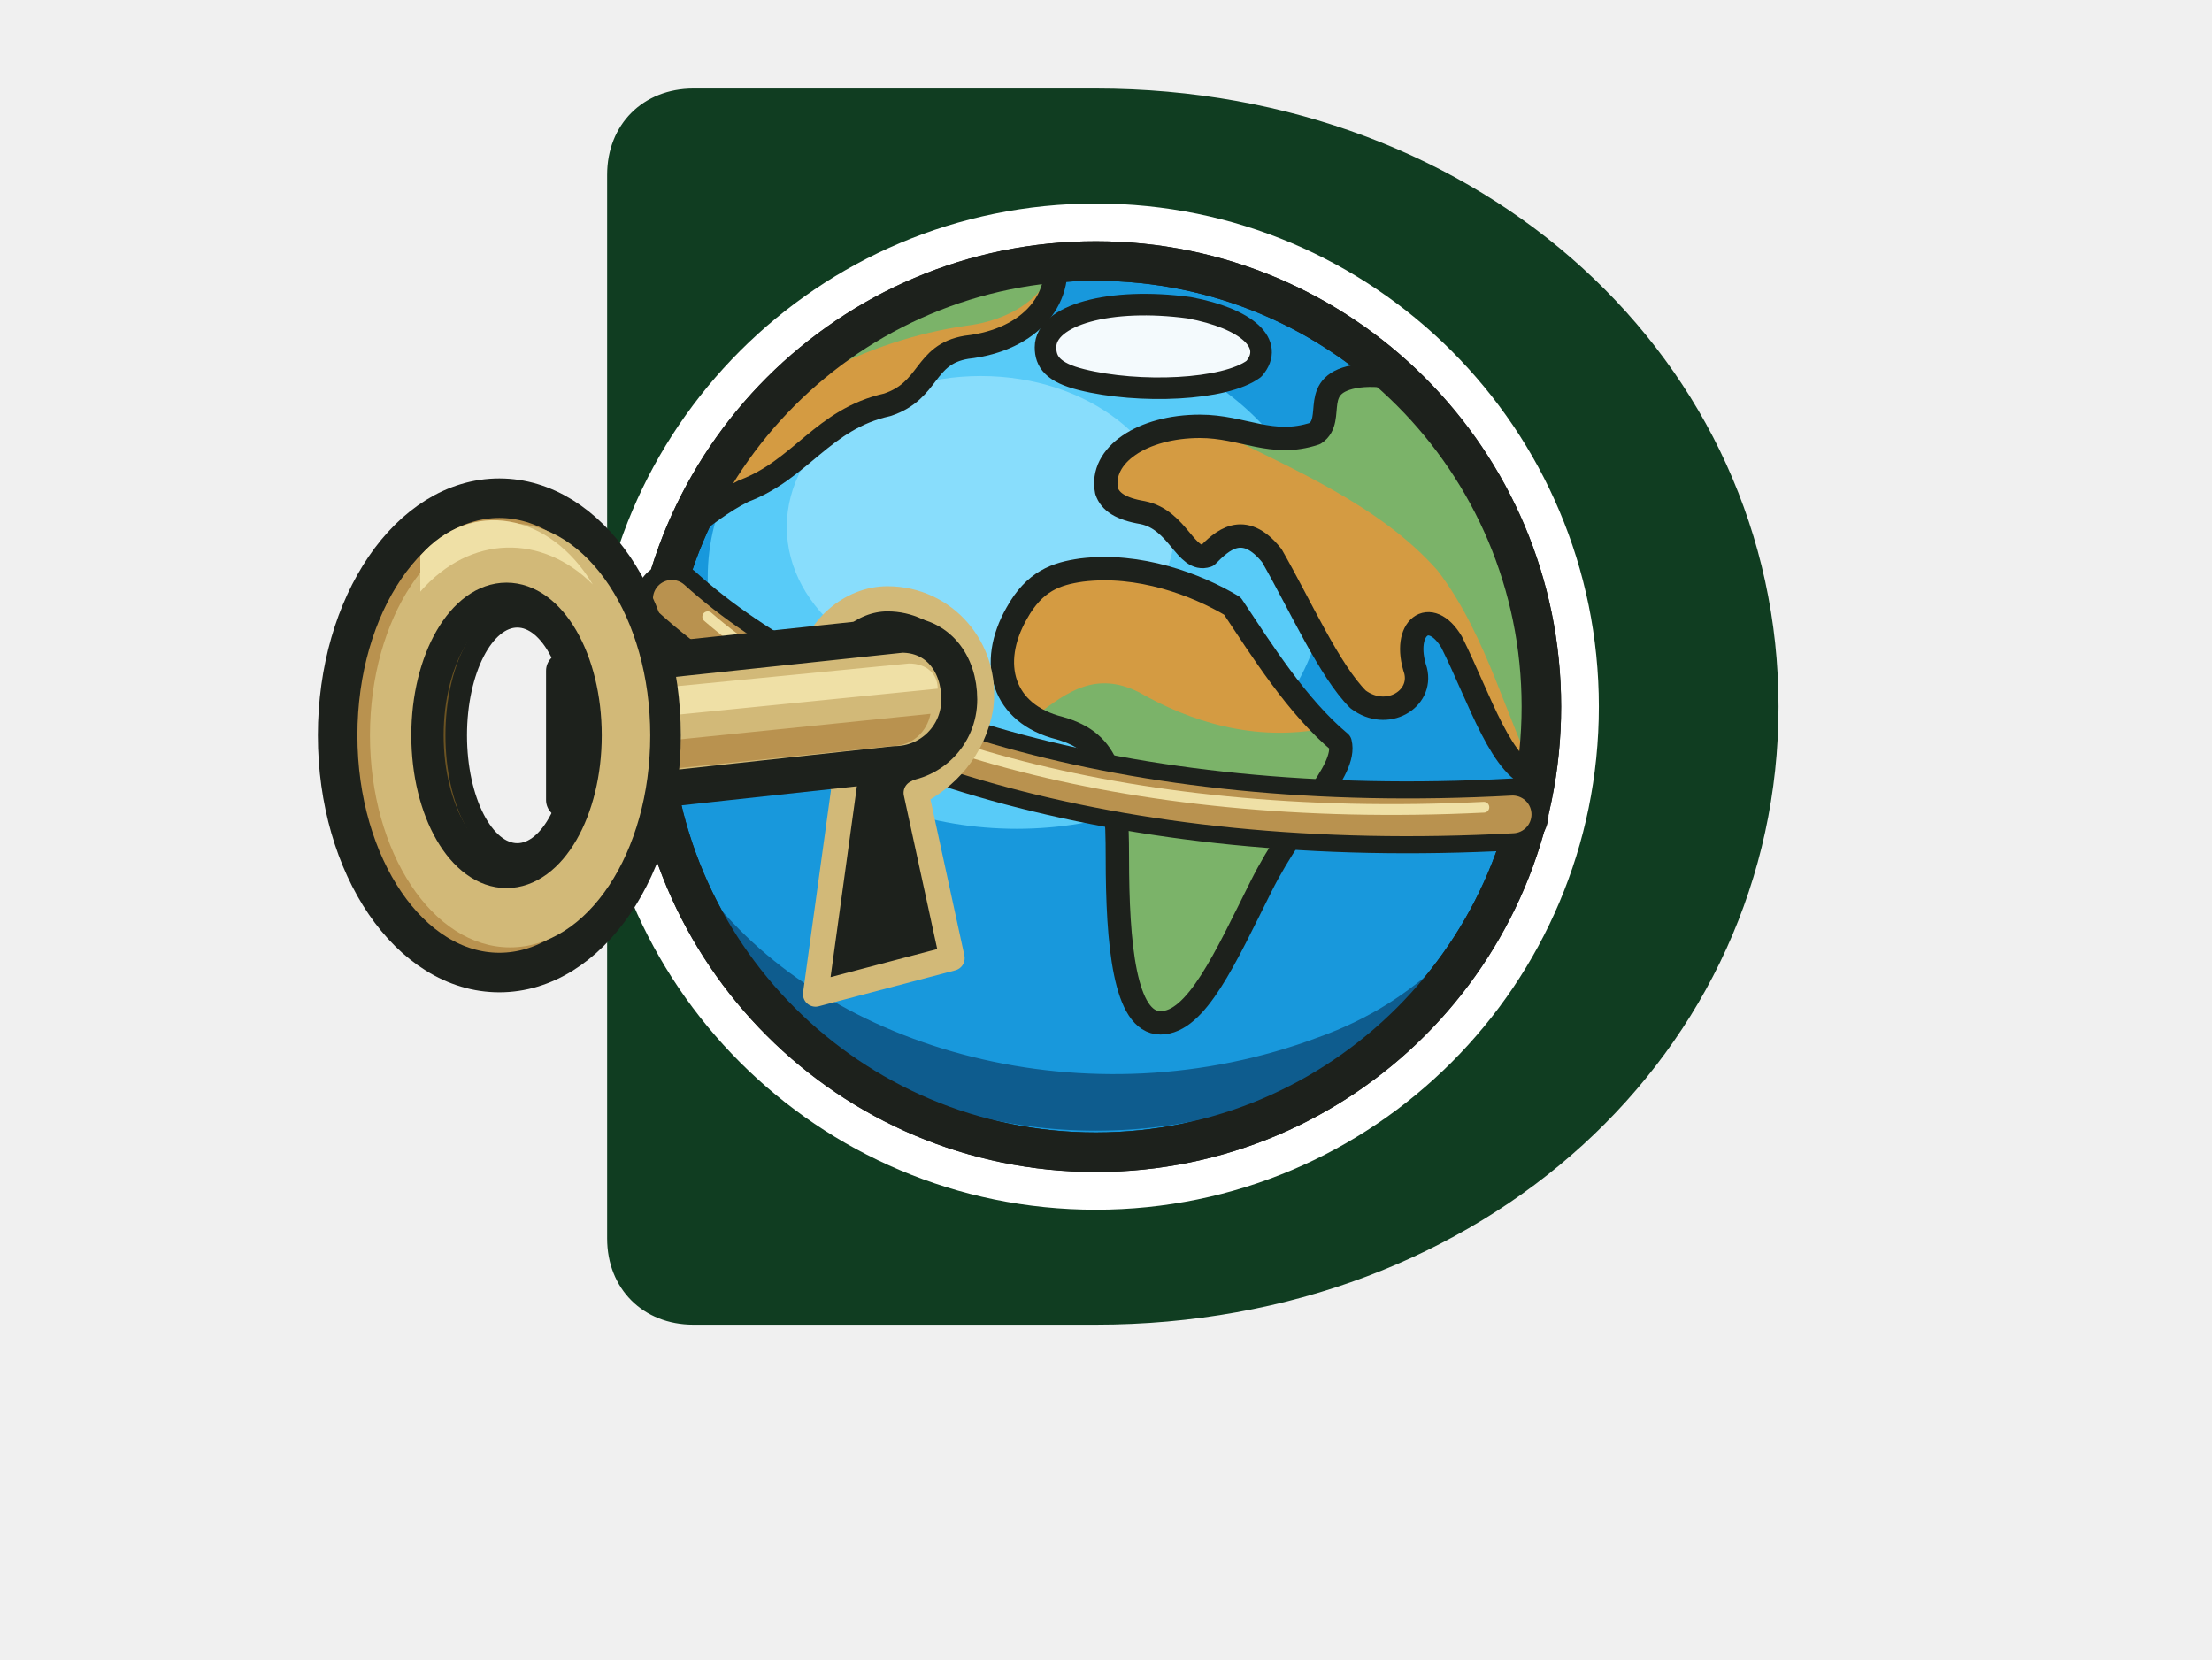
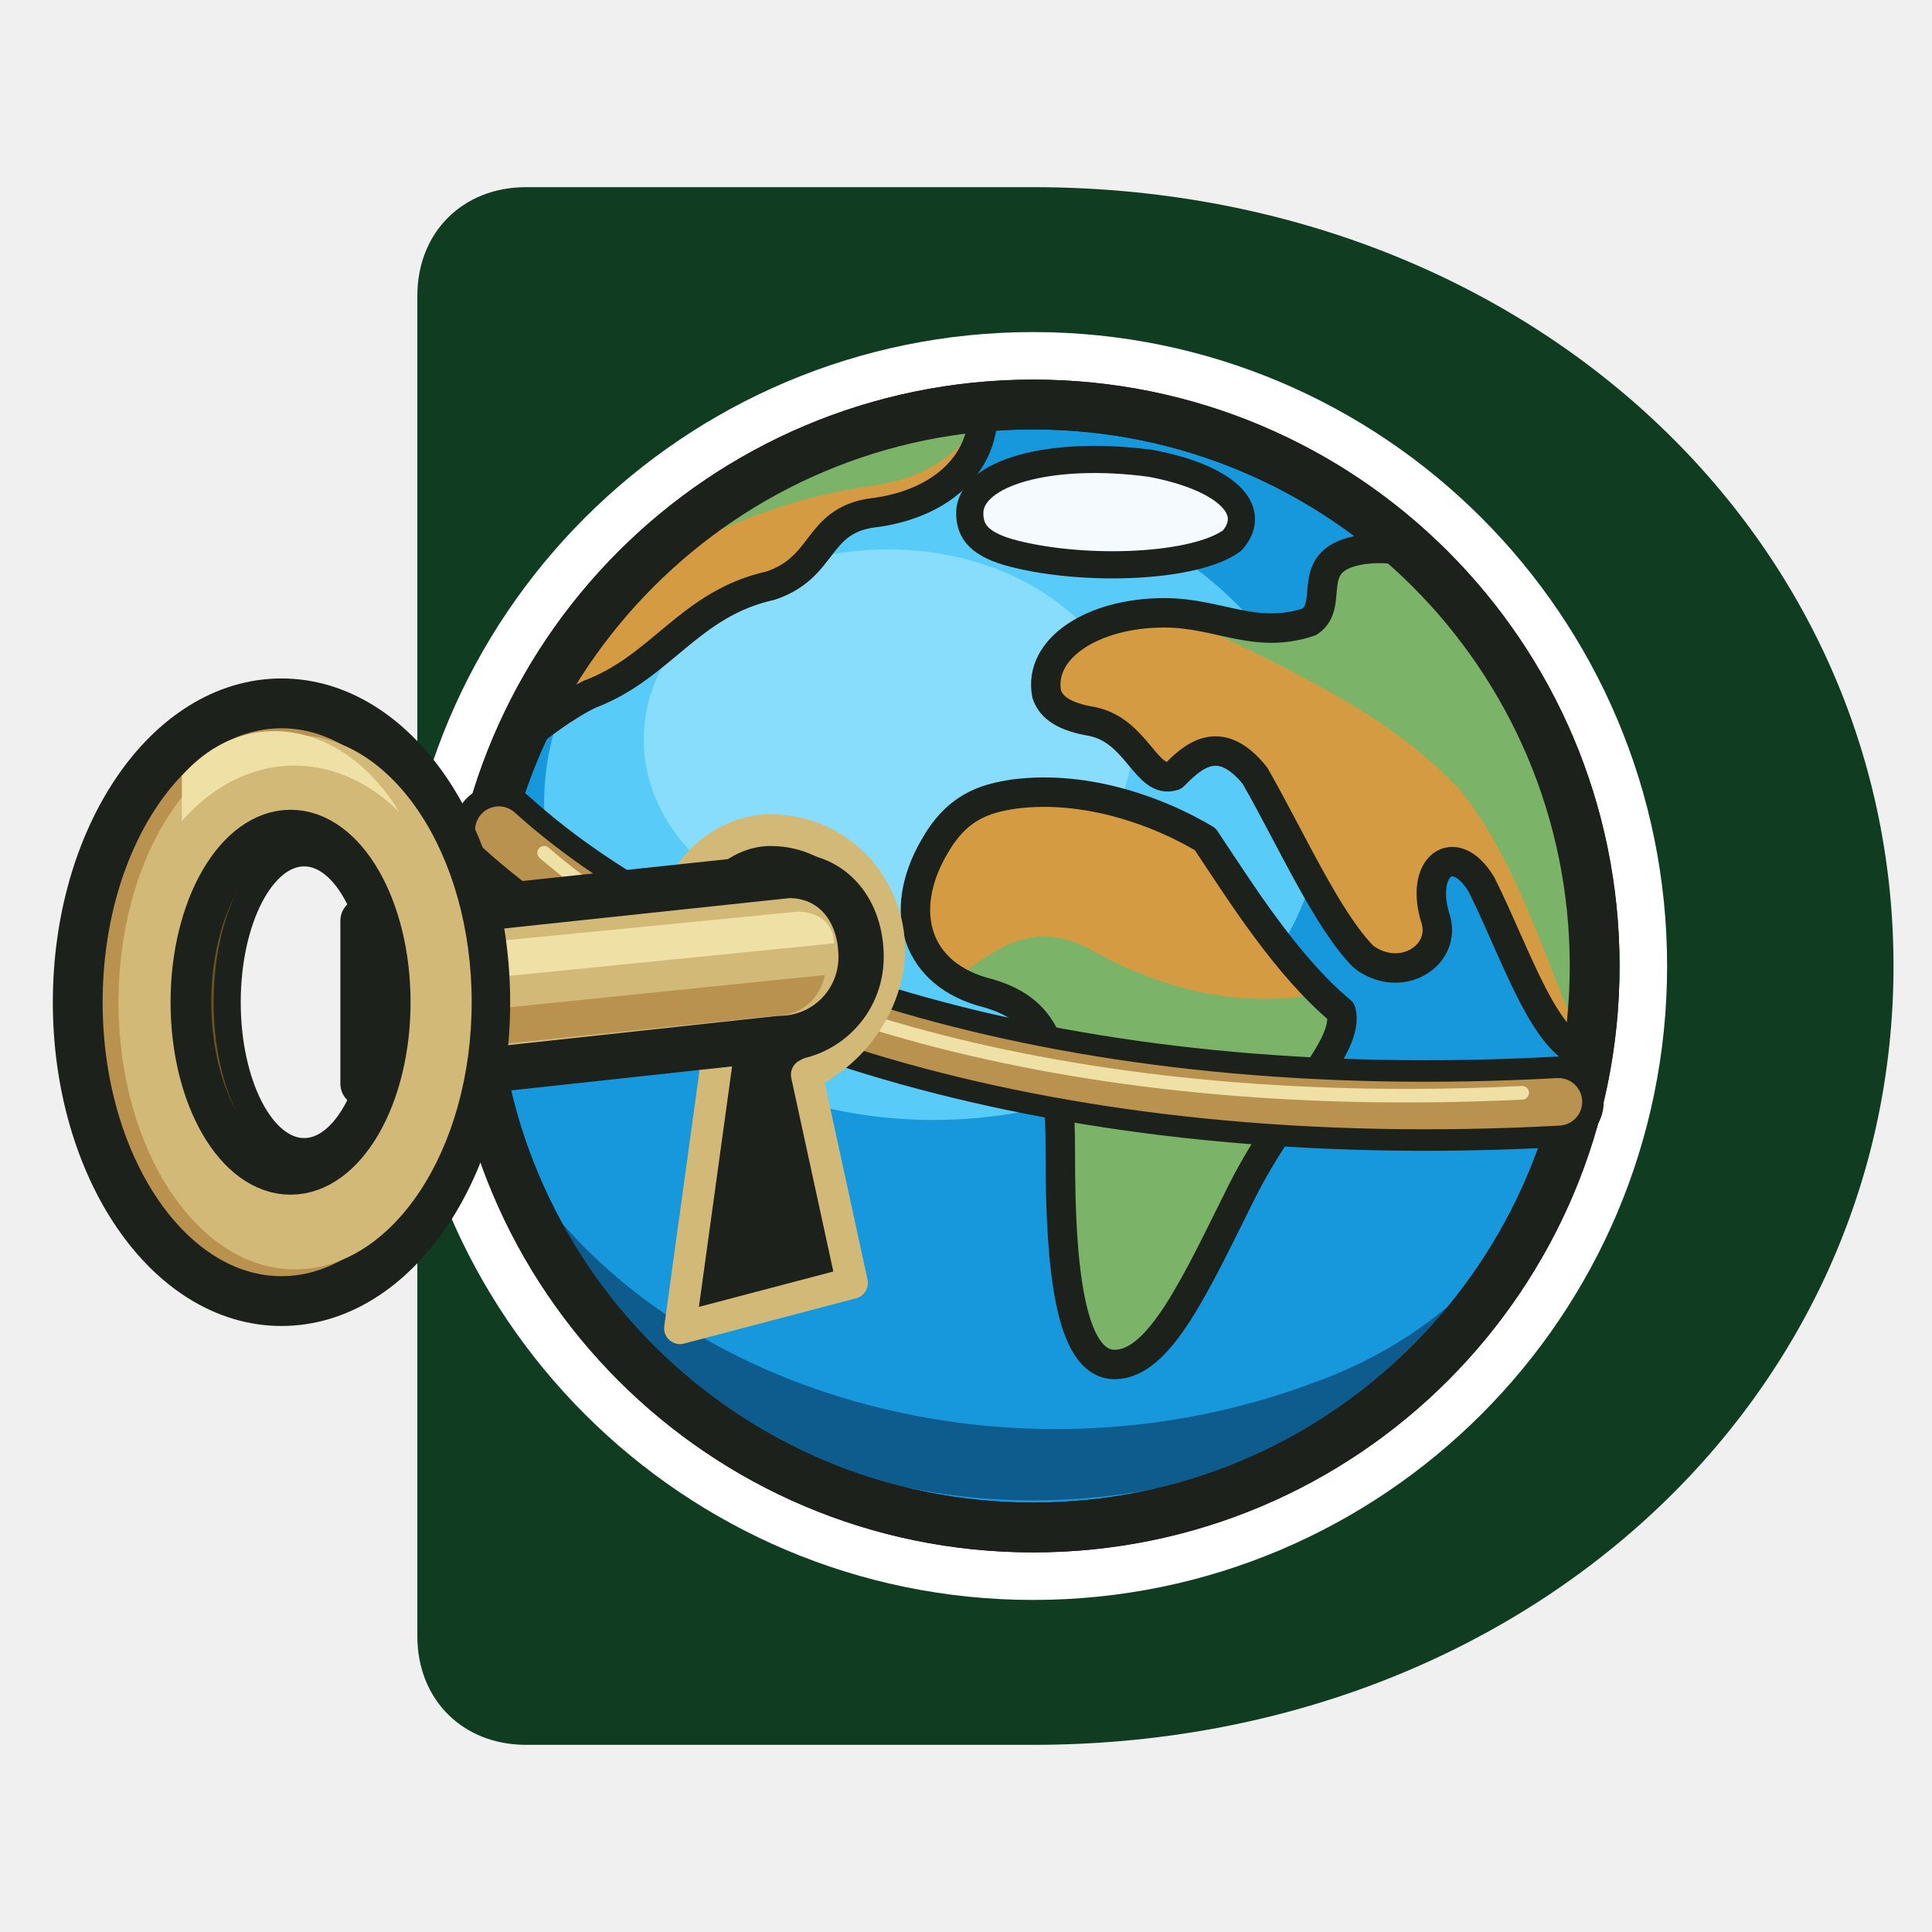
- <svg xmlns="http://www.w3.org/2000/svg" width="600" height="450" viewBox="210 135 280 190">
-   <g id="Dialogue_Logomark_D" transform="translate(235.0, 98.0) scale(0.45484)">
+ <svg xmlns="http://www.w3.org/2000/svg" width="512" height="512" viewBox="0 0 512 512">
+   <g transform="translate(-26.2, -51.2) scale(1.20)">
    <path d="M 138 84 L 250 84 C 358 84 440 160 440 256 C 440 352 358 428 250 428 L 138 428 C 124 428 114 418 114 404 L 114 108 C 114 94 124 84 138 84 Z" fill="#103D21" />
    <circle cx="250" cy="256" r="140" fill="#FFFFFF" />
    <defs>
-       <clipPath id="globe-clip-r121-4">
+       <clipPath id="globe-clip-r121-8">
        <circle cx="250" cy="256" r="121" />
      </clipPath>
    </defs>
    <circle cx="250" cy="256" r="124" fill="#1898DC" stroke="#1D211C" stroke-width="11" />
    <ellipse cx="228" cy="220" rx="86" ry="70" fill="#58CBF8" />
    <ellipse cx="218" cy="206" rx="54" ry="42" fill="#88DDFC" />
    <path d="M 142 308 C 176 352 248 372 312 348 C 340 338 358 318 366 298 C 350 344 304 374 250 374 C 198 374 158 346 142 308 Z" fill="#0E5C8E" />
-     <g clip-path="url(#globe-clip-r121-4)">
+     <g clip-path="url(#globe-clip-r121-8)">
      <path d="M 124 214 C 134 164 176 128 238 128 C 242 142 232 154 214 156 C 202 158 204 168 192 172 C 174 176 168 190 152 196 C 140 202 132 212 124 214 Z" fill="#D49B42" />
      <path d="M 132 192 C 148 156 184 130 238 128 C 240 138 230 148 214 150 C 186 154 160 168 132 192 Z" fill="#7BB369" />
      <path d="M 124 214 C 134 164 176 128 238 128 C 242 142 232 154 214 156 C 202 158 204 168 192 172 C 174 176 168 190 152 196 C 140 202 132 212 124 214 Z" fill="none" stroke="#1D211C" stroke-width="6.5" stroke-linejoin="round" />
      <path d="M 236 156 C 236 147 254 142 276 145 C 292 148 300 155 294 162 C 286 168 262 169 246 165 C 238 163 236 160 236 156 Z" fill="#F4FAFD" stroke="#1D211C" stroke-width="6" stroke-linejoin="round" />
      <path d="M 253 196 C 251 186 263 178 279 178 C 291 178 299 184 311 180 C 317 176 309 166 323 164 C 339 162 359 174 373 198 C 383 220 383 252 373 276 C 363 274 357 254 349 238 C 343 228 335 234 339 246 C 341 254 331 260 323 254 C 315 246 307 228 299 214 C 291 204 285 210 281 214 C 275 216 273 204 263 202 C 257 201 254 199 253 196 Z" fill="#D49B42" />
      <path d="M 283 179 C 293 179 301 183 311 180 C 317 176 309 166 323 164 C 339 162 359 174 373 198 C 383 220 383 252 373 276 C 365 262 359 236 345 218 C 329 200 305 190 283 179 Z" fill="#7BB369" />
      <path d="M 253 196 C 251 186 263 178 279 178 C 291 178 299 184 311 180 C 317 176 309 166 323 164 C 339 162 359 174 373 198 C 383 220 383 252 373 276 C 363 274 357 254 349 238 C 343 228 335 234 339 246 C 341 254 331 260 323 254 C 315 246 307 228 299 214 C 291 204 285 210 281 214 C 275 216 273 204 263 202 C 257 201 254 199 253 196 Z" fill="none" stroke="#1D211C" stroke-width="6.5" stroke-linejoin="round" />
      <path d="M 246 218 C 262 216 278 222 288 228 C 296 240 306 256 318 266 C 320 274 306 286 296 306 C 286 326 278 344 268 344 C 258 344 256 322 256 298 C 256 276 254 266 240 262 C 224 258 220 244 228 230 C 233 221 239 219 246 218 Z" fill="#7BB369" />
      <path d="M 246 218 C 262 216 278 222 288 228 C 295 238 303 252 314 262 C 294 266 276 260 262 252 C 250 246 242 252 234 258 C 222 254 220 242 228 230 C 233 221 239 219 246 218 Z" fill="#D49B42" />
      <path d="M 246 218 C 262 216 278 222 288 228 C 296 240 306 256 318 266 C 320 274 306 286 296 306 C 286 326 278 344 268 344 C 258 344 256 322 256 298 C 256 276 254 266 240 262 C 224 258 220 244 228 230 C 233 221 239 219 246 218 Z" fill="none" stroke="#1D211C" stroke-width="6.5" stroke-linejoin="round" />
    </g>
    <circle cx="250" cy="256" r="124" fill="none" stroke="#1D211C" stroke-width="11" />
    <path d="M 132 226 C 174 264 256 292 366 286" fill="none" stroke="#1D211C" stroke-width="20" stroke-linecap="round" />
    <path d="M 132 226 C 174 264 256 292 366 286" fill="none" stroke="#B9924F" stroke-width="10.5" stroke-linecap="round" />
    <path d="M 142 231 C 180 264 256 289 358 284" fill="none" stroke="#EFE0A6" stroke-width="3" stroke-linecap="round" />
    <path d="M 192 226 C 208 226 220 240 218 256 C 216 268 208 276 200 280 L 210 326 L 172 336 L 180 278 C 172 270 168 258 170 246 C 172 234 182 226 192 226 Z" fill="#1D211C" stroke="#D2B978" stroke-width="7" stroke-linejoin="round" />
    <path d="M 192 231 C 204 231 213 242 211 255 C 209 265 202 272 195 276 L 203 319 L 179 326 L 186 275 C 179 268 175 258 177 248 C 179 238 185 231 192 231 Z" fill="#1D211C" />
    <path d="M 102 246 L 196 236 C 206 236 212 244 212 254 C 212 264 204 272 194 272 L 102 282 Z" fill="#D2B978" stroke="#1D211C" stroke-width="10" stroke-linejoin="round" />
    <path d="M 106 253 L 198 244 C 203 244 206 247 206 251 L 106 261 Z" fill="#EFE0A6" />
    <path d="M 106 268 L 204 258 C 203 263 199 267 193 267 L 106 276 Z" fill="#B9924F" />
    <path d="M 39.00 264.00 C 39.00 227.55 59.15 198.00 84.00 198.00 C 108.85 198.00 129.00 227.55 129.00 264.00 C 129.00 300.45 108.85 330.00 84.00 330.00 C 59.15 330.00 39.00 300.45 39.00 264.00 Z M 72.00 264.00 C 72.00 282.23 79.61 297.00 89.00 297.00 C 98.39 297.00 106.00 282.23 106.00 264.00 C 106.00 245.77 98.39 231.00 89.00 231.00 C 79.61 231.00 72.00 245.77 72.00 264.00 Z" fill="#B9924F" fill-rule="evenodd" />
    <path d="M 39.00 264.00 C 39.00 227.55 59.15 198.00 84.00 198.00 C 108.85 198.00 129.00 227.55 129.00 264.00 C 129.00 300.45 108.85 330.00 84.00 330.00 C 59.15 330.00 39.00 300.45 39.00 264.00 Z" fill="none" stroke="#1D211C" stroke-width="11" />
    <path d="M 48.00 264.00 C 48.00 231.42 65.46 205.00 87.00 205.00 C 108.54 205.00 126.00 231.42 126.00 264.00 C 126.00 296.58 108.54 323.00 87.00 323.00 C 65.46 323.00 48.00 296.58 48.00 264.00 Z M 72.00 264.00 C 72.00 282.23 79.61 297.00 89.00 297.00 C 98.39 297.00 106.00 282.23 106.00 264.00 C 106.00 245.77 98.39 231.00 89.00 231.00 C 79.61 231.00 72.00 245.77 72.00 264.00 Z" fill="#D2B978" fill-rule="evenodd" />
    <path d="M 62 214 C 76 198 98 202 110 222 C 96 208 76 208 62 224 Z" fill="#EFE0A6" />
    <path d="M 64.00 264.00 C 64.00 243.01 73.85 226.00 86.00 226.00 C 98.15 226.00 108.00 243.01 108.00 264.00 C 108.00 284.99 98.15 302.00 86.00 302.00 C 73.85 302.00 64.00 284.99 64.00 264.00 Z M 72.00 264.00 C 72.00 282.23 79.61 297.00 89.00 297.00 C 98.39 297.00 106.00 282.23 106.00 264.00 C 106.00 245.77 98.39 231.00 89.00 231.00 C 79.61 231.00 72.00 245.77 72.00 264.00 Z" fill="#6B5322" fill-rule="evenodd" />
    <path d="M 64.00 264.00 C 64.00 243.01 73.85 226.00 86.00 226.00 C 98.15 226.00 108.00 243.01 108.00 264.00 C 108.00 284.99 98.15 302.00 86.00 302.00 C 73.85 302.00 64.00 284.99 64.00 264.00 Z" fill="none" stroke="#1D211C" stroke-width="9" />
    <path d="M 72.00 264.00 C 72.00 245.77 79.61 231.00 89.00 231.00 C 98.39 231.00 106.00 245.77 106.00 264.00 C 106.00 282.23 98.39 297.00 89.00 297.00 C 79.61 297.00 72.00 282.23 72.00 264.00 Z" fill="none" stroke="#1D211C" stroke-width="6" />
  </g>
</svg>
